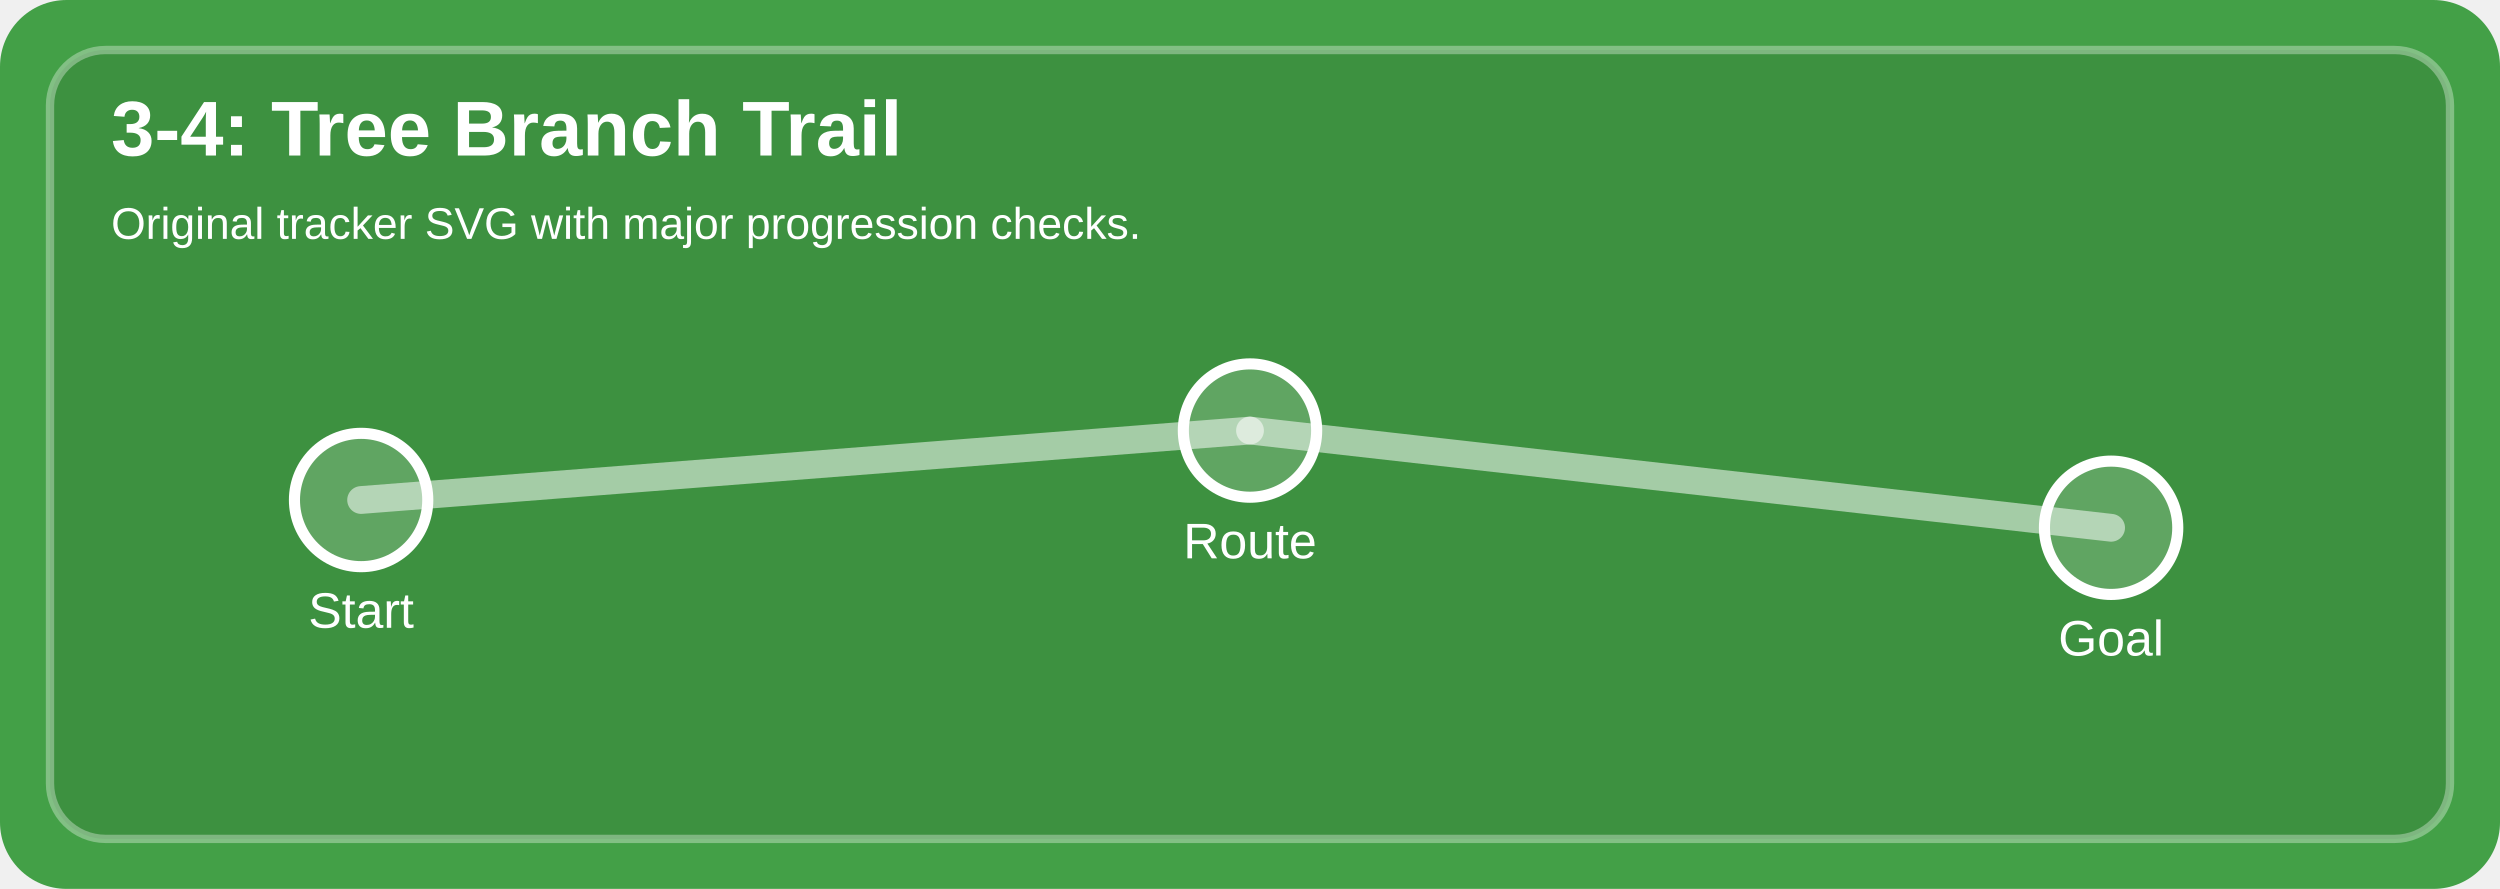
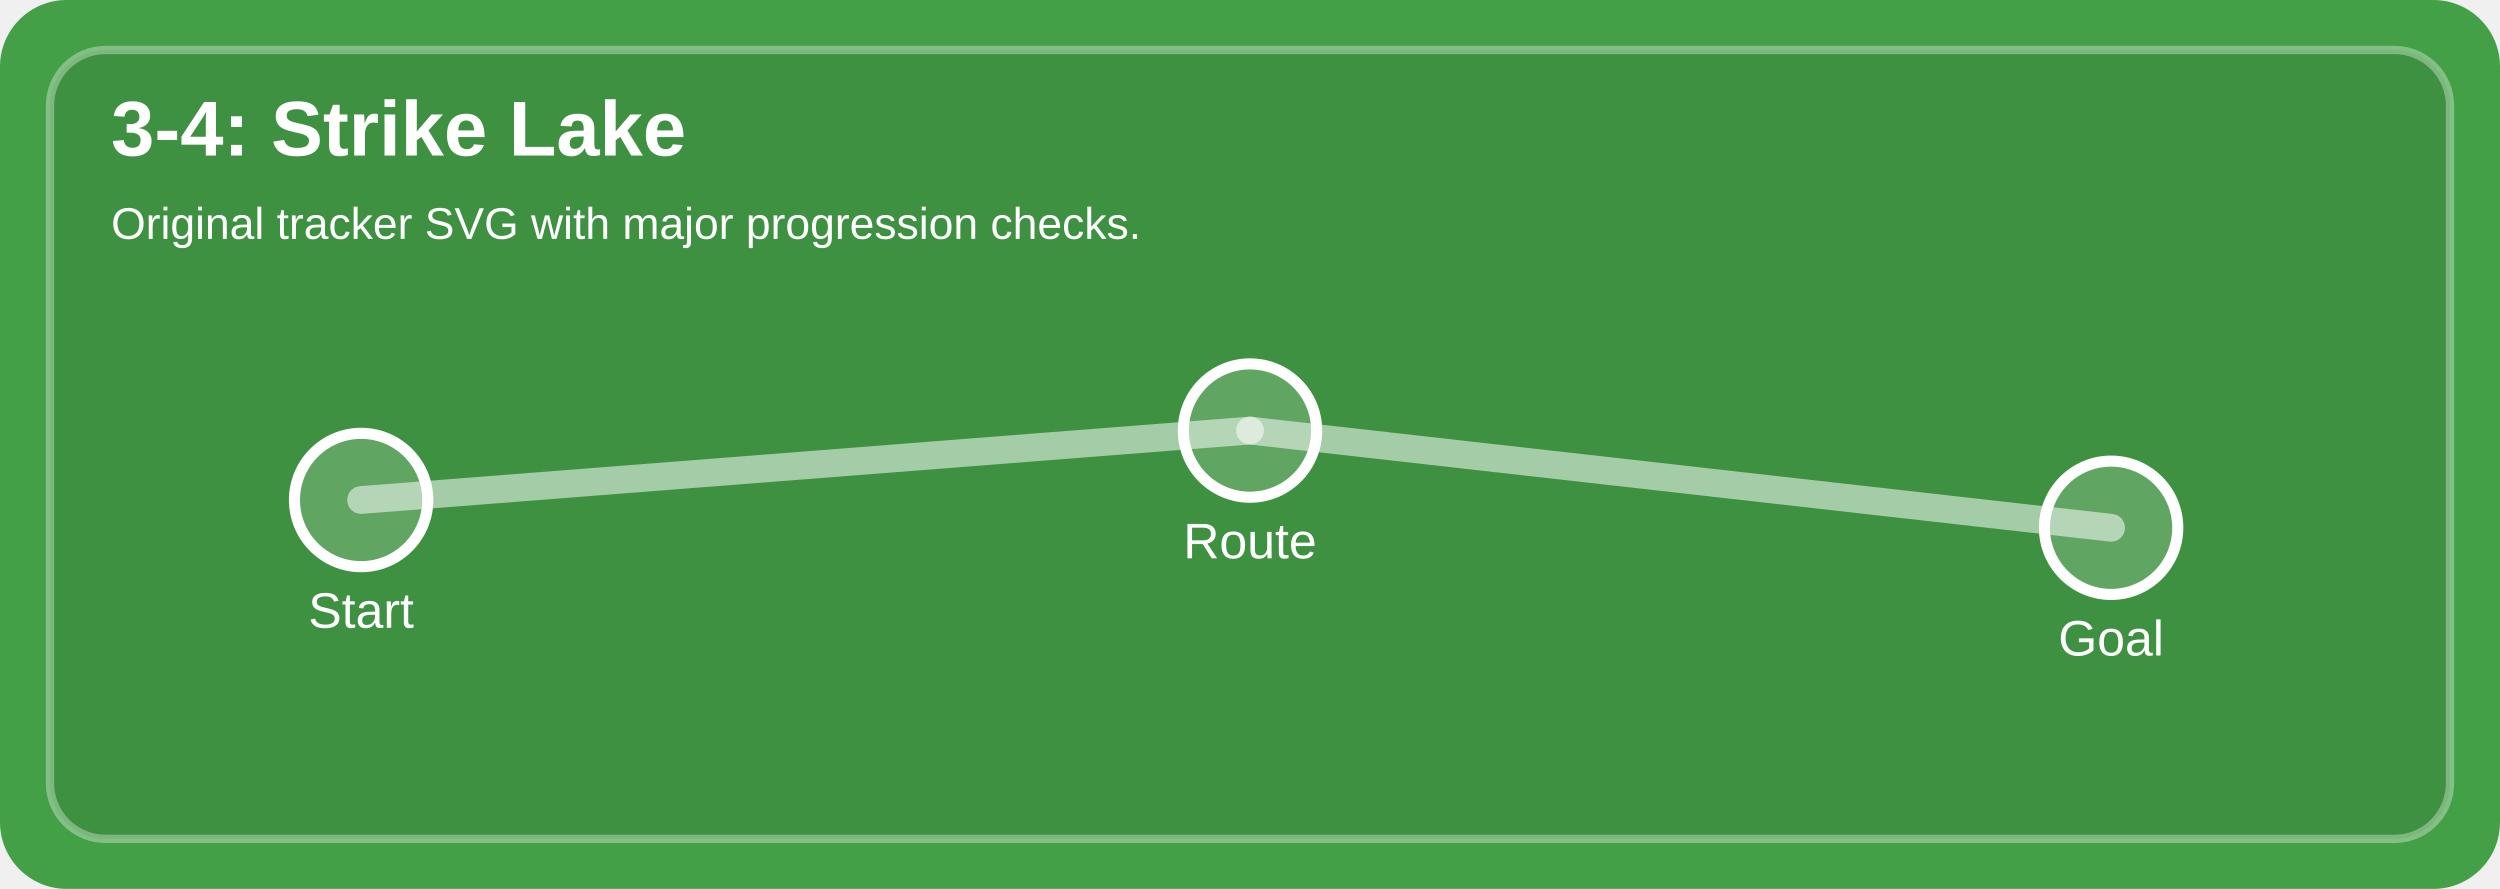
<svg xmlns="http://www.w3.org/2000/svg" width="900" height="320" viewBox="0 0 900 320">
  <rect width="900" height="320" rx="24" fill="#43a047" />
  <rect x="18" y="18" width="864" height="284" rx="20" fill="#00000018" stroke="#ffffff55" stroke-width="3" />
-   <text x="40" y="56" font-family="Arial, sans-serif" font-size="28" font-weight="700" fill="#fff">3-4: Tree Branch Trail</text>
+   <text x="40" y="56" font-family="Arial, sans-serif" font-size="28" font-weight="700" fill="#fff">3-4: Strike Lake</text>
  <text x="40" y="86" font-family="Arial, sans-serif" font-size="16" fill="#fff">Original tracker SVG with major progression checks.</text>
  <line x1="130" y1="180" x2="450" y2="155" stroke="#ffffff88" stroke-width="10" stroke-linecap="round" />
  <line x1="450" y1="155" x2="760" y2="190" stroke="#ffffff88" stroke-width="10" stroke-linecap="round" />
  <circle cx="130" cy="180" r="24" fill="#fff" fill-opacity="0.18" stroke="#fff" stroke-width="4" />
  <circle cx="450" cy="155" r="24" fill="#fff" fill-opacity="0.18" stroke="#fff" stroke-width="4" />
  <circle cx="760" cy="190" r="24" fill="#fff" fill-opacity="0.18" stroke="#fff" stroke-width="4" />
  <text x="130" y="226" text-anchor="middle" font-family="Arial, sans-serif" font-size="18" fill="#fff">Start</text>
  <text x="450" y="201" text-anchor="middle" font-family="Arial, sans-serif" font-size="18" fill="#fff">Route</text>
  <text x="760" y="236" text-anchor="middle" font-family="Arial, sans-serif" font-size="18" fill="#fff">Goal</text>
</svg>
